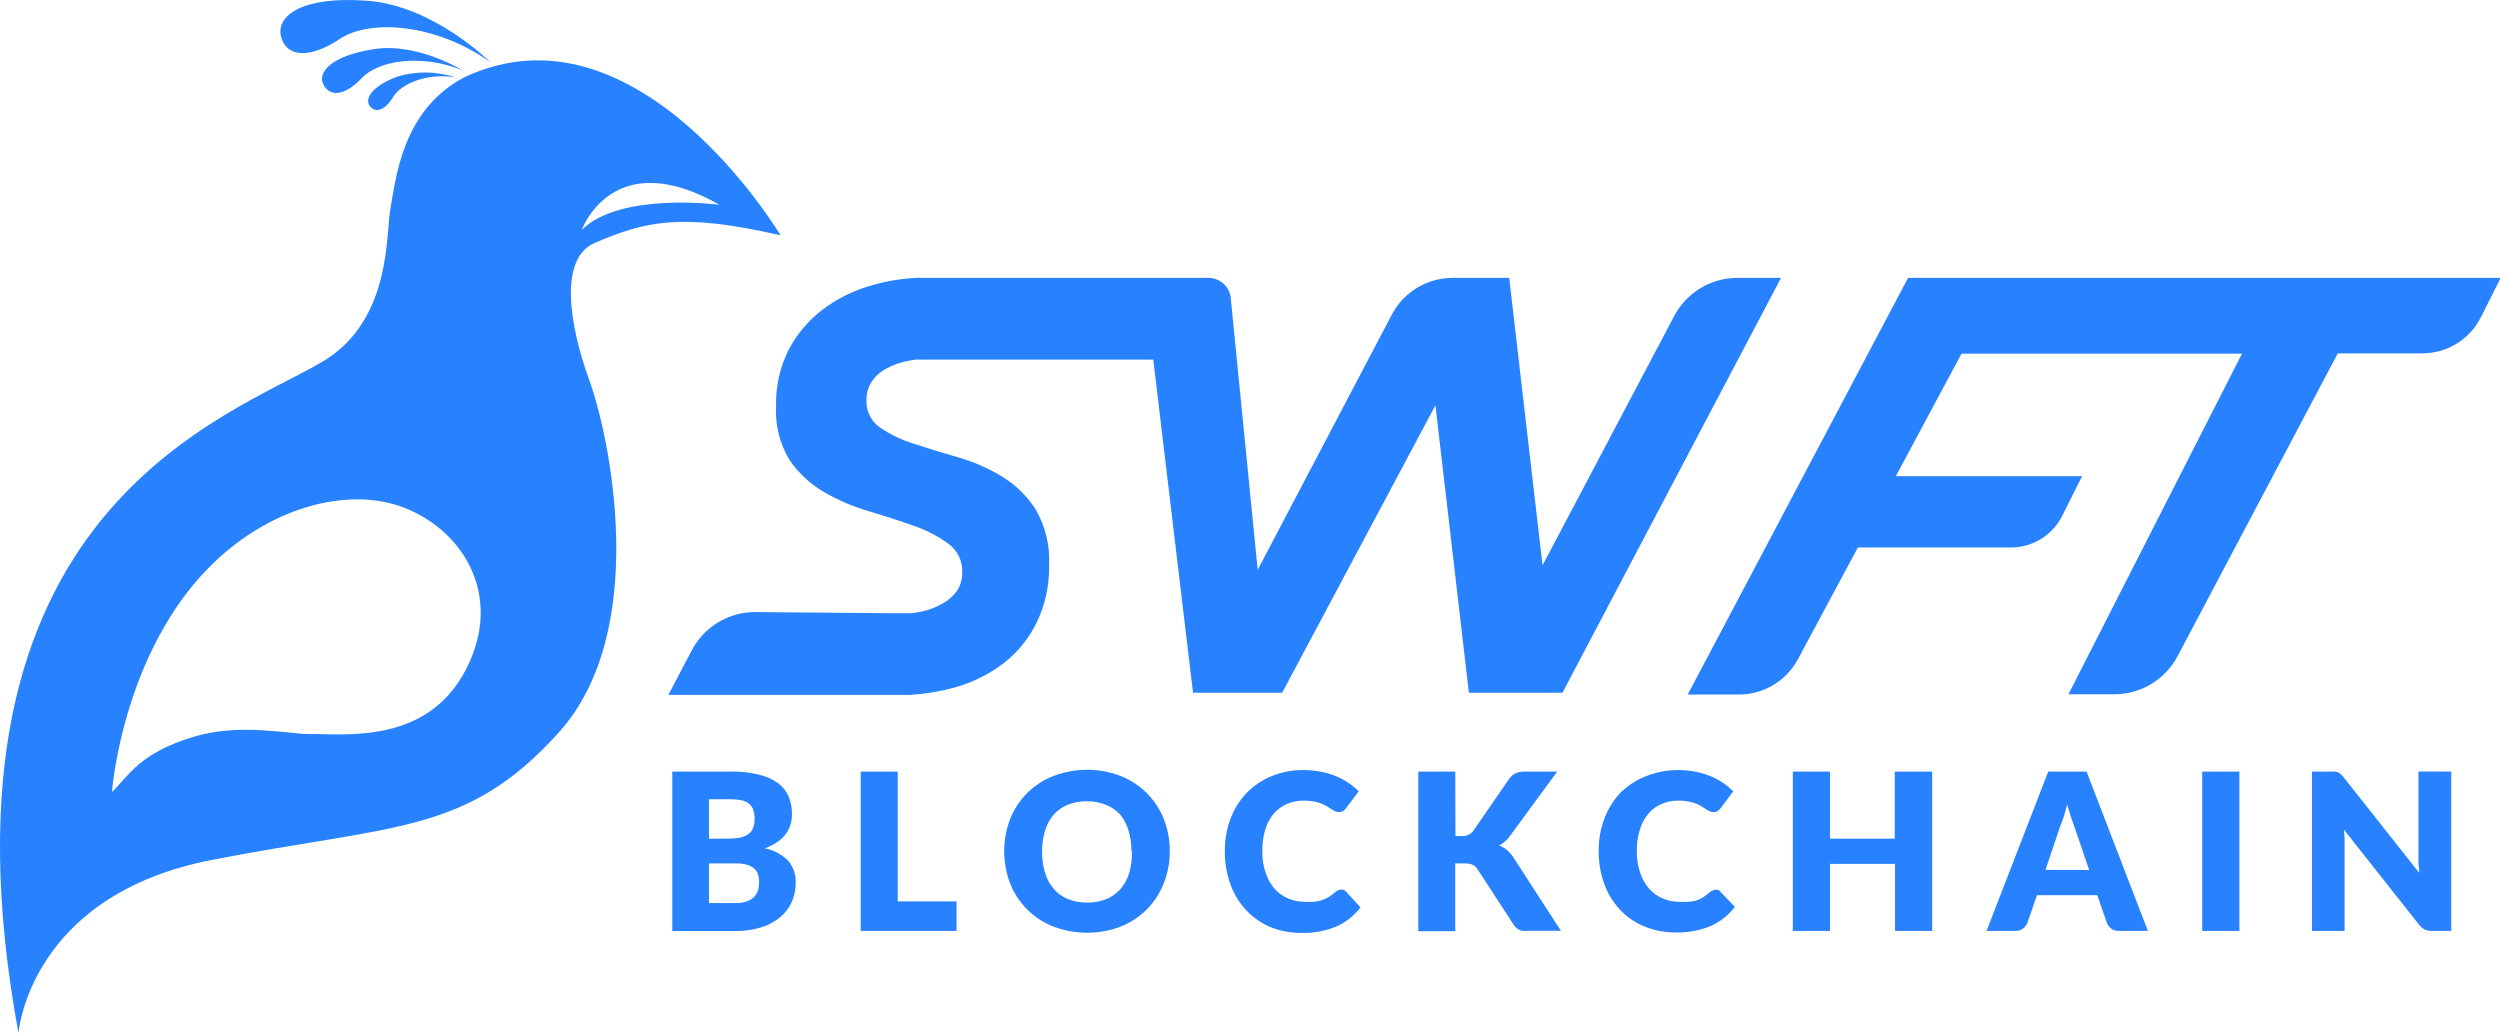
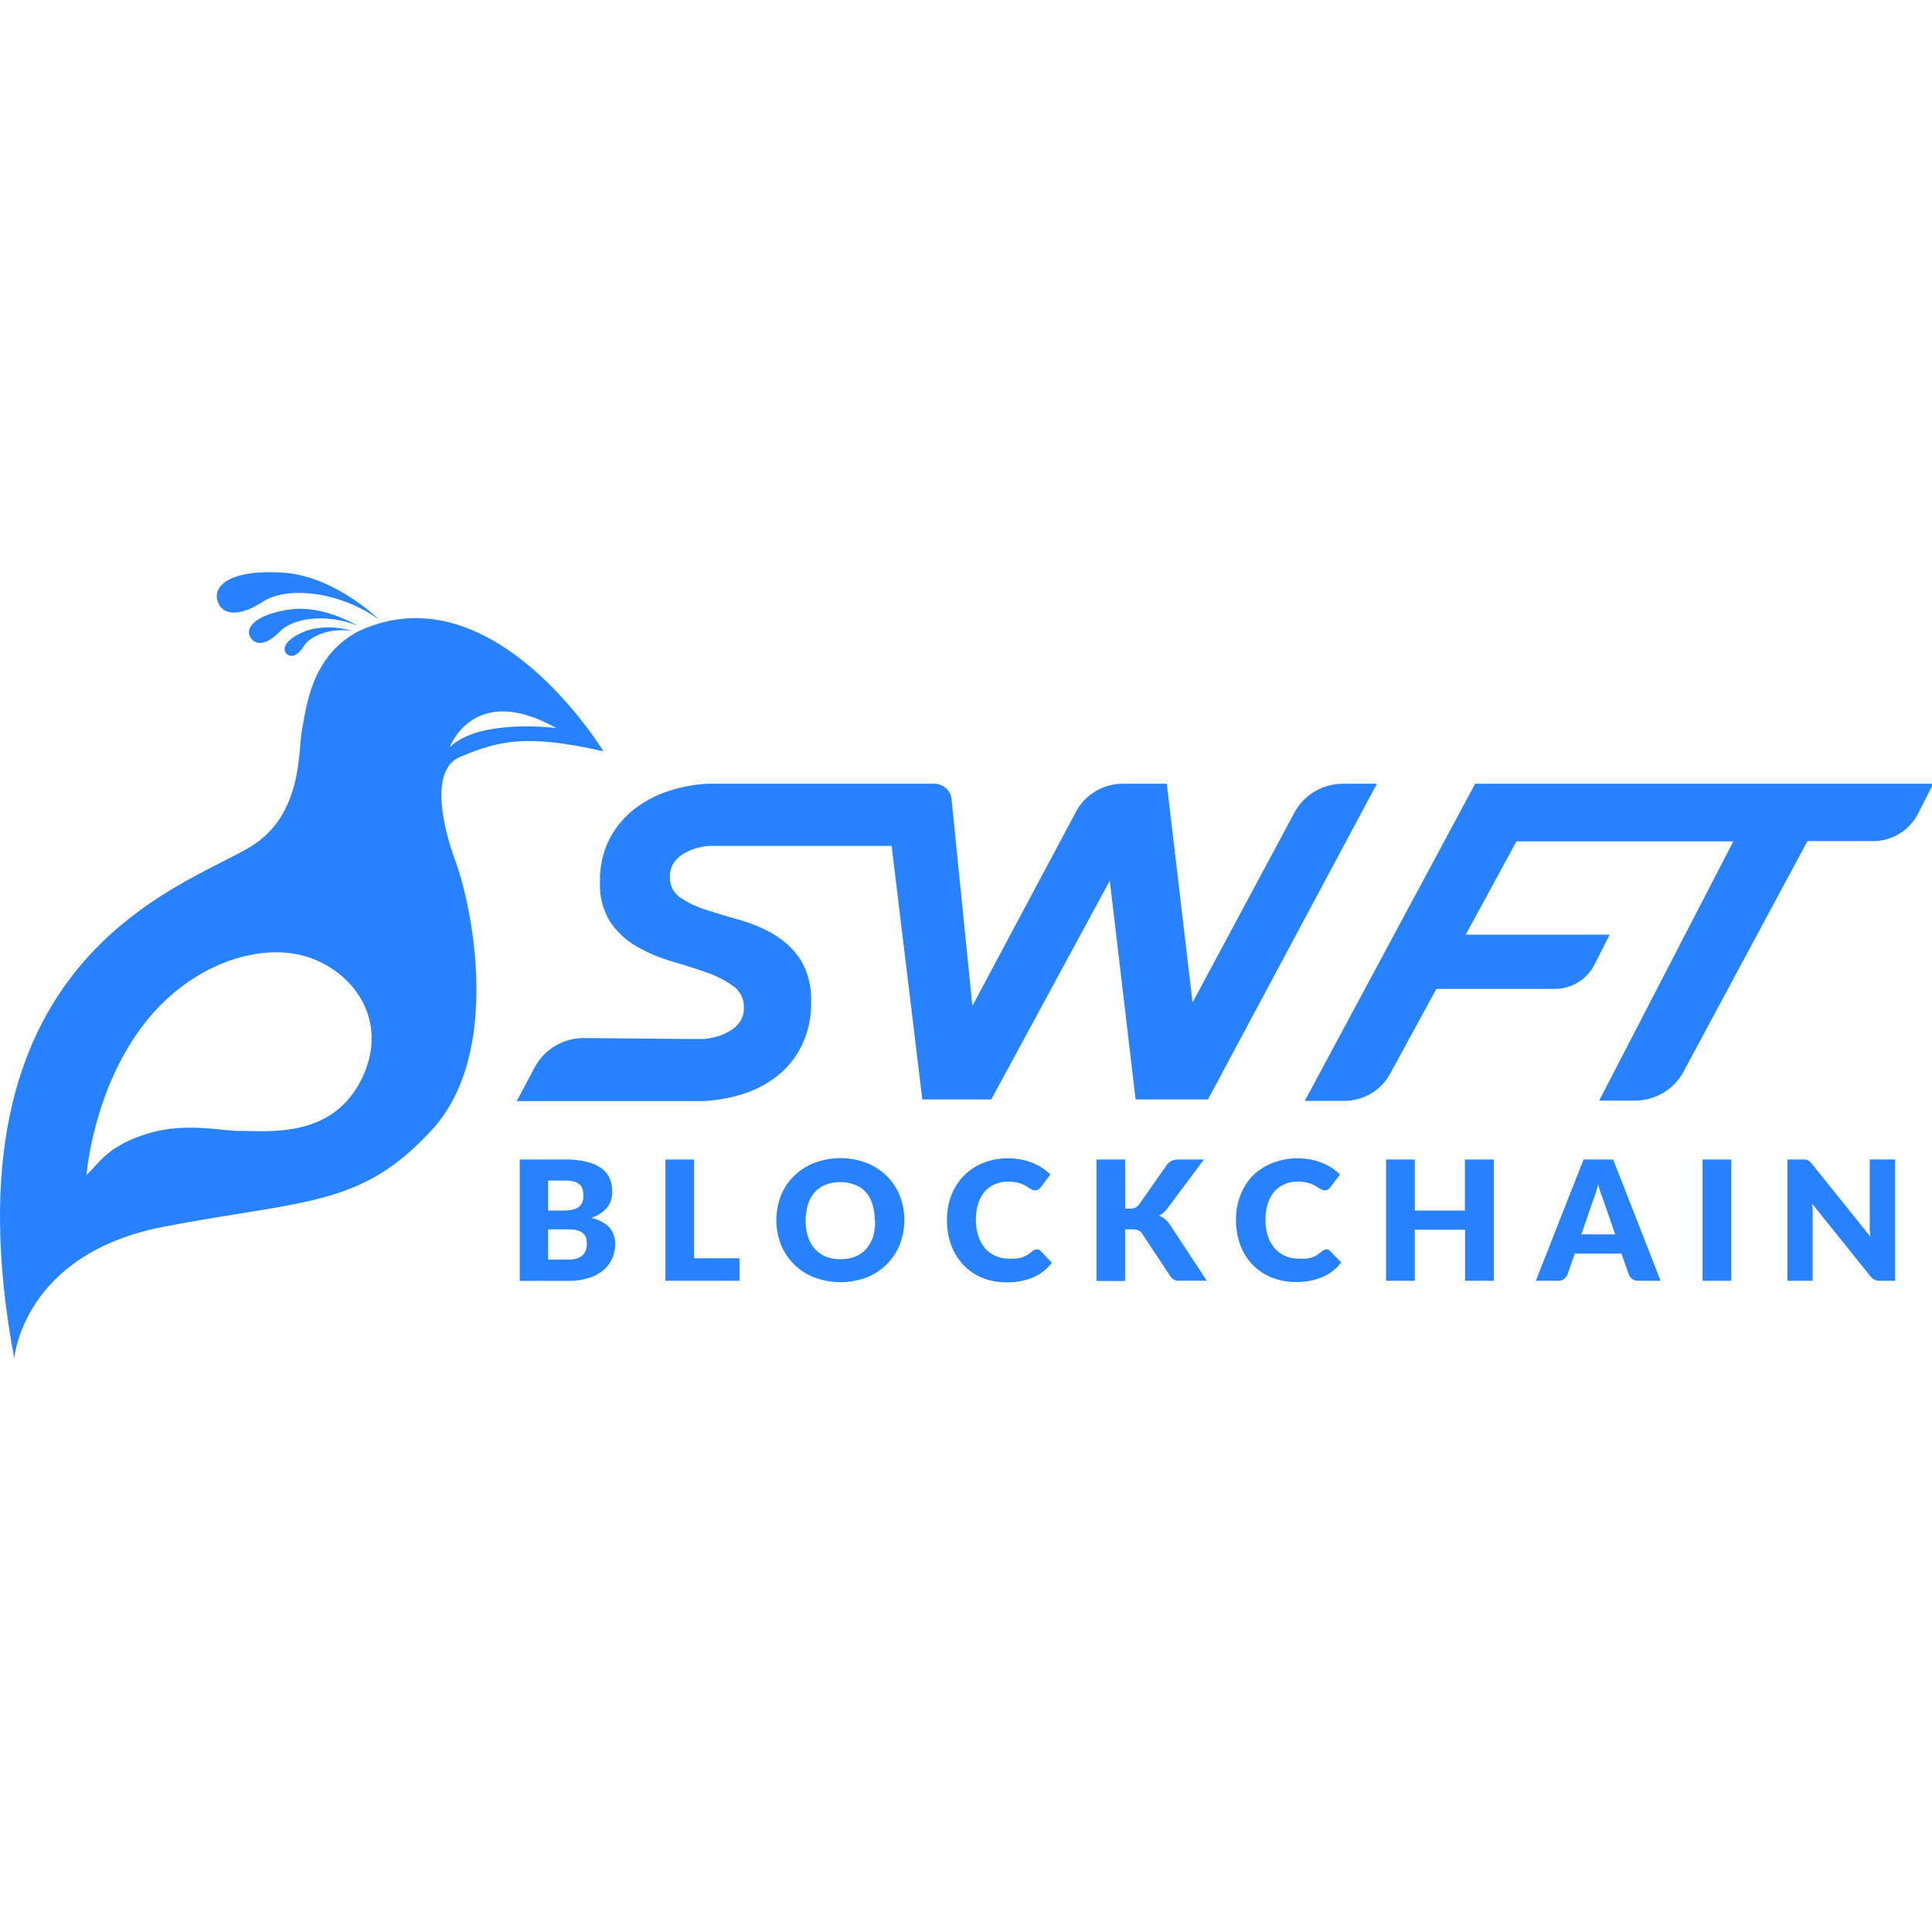
- <svg xmlns="http://www.w3.org/2000/svg" t="1632902182169" class="icon" viewBox="0 0 2474 1024" version="1.1" p-id="3960" width="483.203" height="200">
-   <defs>
-     <style type="text/css" />
-   </defs>
-   <path d="M1888.227 274.982l-218.074 412.349h50.631a66.37 66.37 0 0 0 58.501-35.081l59.259-110.459h151.704a56.889 56.889 0 0 0 50.536-31.289l19.627-39.253h-184.32l65.043-121.268h277.523l-171.71 337.067h45.606a70.637 70.637 0 0 0 62.483-37.926l158.435-299.425h83.627a64.853 64.853 0 0 0 58.027-35.84l19.532-38.874h-586.429zM723.332 763.563a106.667 106.667 0 0 1 27.781 3.034 52.148 52.148 0 0 1 18.963 8.533c4.636 3.442 8.268 8.059 10.524 13.369a46.175 46.175 0 0 1 3.129 17.446 32.901 32.901 0 0 1-1.517 10.145c-1.005 3.413-2.607 6.637-4.741 9.481a36.693 36.693 0 0 1-8.344 7.775c-3.793 2.579-7.908 4.646-12.231 6.163a44.468 44.468 0 0 1 23.04 12.231 31.858 31.858 0 0 1 7.49 21.902 45.89 45.89 0 0 1-3.887 18.963 43.141 43.141 0 0 1-11.473 15.076 53.665 53.665 0 0 1-18.963 10.05 78.981 78.981 0 0 1-25.221 3.603h-62.578v-157.772h58.027z m-21.713 27.401v38.969h18.963a63.621 63.621 0 0 0 10.904-0.853 24.936 24.936 0 0 0 8.249-3.034 14.412 14.412 0 0 0 5.215-5.973 21.807 21.807 0 0 0 1.801-9.481 27.212 27.212 0 0 0-1.422-9.481 13.274 13.274 0 0 0-4.361-5.973 17.73 17.73 0 0 0-7.396-3.224 49.588 49.588 0 0 0-10.619-0.948h-21.333z m25.695 102.684a32.996 32.996 0 0 0 12.231-1.801 18.963 18.963 0 0 0 7.111-4.741 15.739 15.739 0 0 0 3.603-6.637 28.444 28.444 0 0 0 0.948-7.49 24.841 24.841 0 0 0-1.138-7.775 12.8 12.8 0 0 0-3.887-5.879 21.049 21.049 0 0 0-7.301-3.698 43.236 43.236 0 0 0-11.473-1.233h-25.79v39.253h25.695zM946.621 892.037v29.203h-94.815v-157.677h36.599v128.474zM1157.584 842.354a84.29 84.29 0 0 1-5.973 31.858 75.852 75.852 0 0 1-16.593 25.6 77.558 77.558 0 0 1-25.695 17.067 94.246 94.246 0 0 1-67.034 0 75.378 75.378 0 0 1-42.667-42.667 89.221 89.221 0 0 1 0-63.716 75.093 75.093 0 0 1 42.667-42.477 92.918 92.918 0 0 1 67.034 0 77.558 77.558 0 0 1 25.79 17.067 74.619 74.619 0 0 1 16.593 25.505 83.816 83.816 0 0 1 5.879 31.763z m-37.926 0a69.215 69.215 0 0 0-3.034-21.049 44.753 44.753 0 0 0-8.249-15.36 36.883 36.883 0 0 0-13.938-9.481 47.407 47.407 0 0 0-18.963-3.508 47.407 47.407 0 0 0-18.963 3.508 36.883 36.883 0 0 0-13.559 9.481 43.33 43.33 0 0 0-8.723 15.834 74.904 74.904 0 0 0 0 42.193c1.764 5.831 4.741 11.226 8.723 15.834 3.793 4.361 8.571 7.775 13.938 9.956a49.209 49.209 0 0 0 18.963 3.413 48.735 48.735 0 0 0 18.963-3.413 36.883 36.883 0 0 0 13.938-9.956 44.753 44.753 0 0 0 8.723-15.834 69.404 69.404 0 0 0 2.655-21.618h-0.474zM1326.734 880.469a8.249 8.249 0 0 1 2.655 0 5.784 5.784 0 0 1 2.465 1.707l14.507 15.739a61.061 61.061 0 0 1-23.893 18.963 84.385 84.385 0 0 1-33.944 6.353 80.593 80.593 0 0 1-32.142-6.163 69.878 69.878 0 0 1-23.799-17.067 74.145 74.145 0 0 1-15.17-25.505 92.918 92.918 0 0 1-5.31-32.142 89.6 89.6 0 0 1 5.689-32.427 75.852 75.852 0 0 1 16.119-25.505 73.387 73.387 0 0 1 24.557-16.403 83.058 83.058 0 0 1 31.953-5.973 85.333 85.333 0 0 1 16.687 1.612 77.938 77.938 0 0 1 14.696 4.361 65.422 65.422 0 0 1 12.516 6.637c3.698 2.456 7.121 5.281 10.24 8.439l-12.421 16.593a18.963 18.963 0 0 1-2.75 2.75 7.396 7.396 0 0 1-4.551 1.233 8.154 8.154 0 0 1-3.698-0.853l-3.698-2.086-4.267-2.75a37.073 37.073 0 0 0-5.499-2.75 55.751 55.751 0 0 0-7.49-2.086 51.579 51.579 0 0 0-10.05-0.853 41.434 41.434 0 0 0-16.593 3.319 36.409 36.409 0 0 0-12.99 9.481 46.27 46.27 0 0 0-8.439 15.739 70.542 70.542 0 0 0-2.939 21.428 62.957 62.957 0 0 0 3.319 21.523c1.896 5.812 4.93 11.188 8.913 15.834a37.926 37.926 0 0 0 13.274 9.481 40.676 40.676 0 0 0 16.213 3.319 67.793 67.793 0 0 0 9.481 0 37.926 37.926 0 0 0 7.68-1.612 31.004 31.004 0 0 0 6.732-3.034 39.348 39.348 0 0 0 6.447-4.836 17.161 17.161 0 0 1 2.75-1.801 7.396 7.396 0 0 1 2.75-0.664zM1440.322 827.373h5.879a13.179 13.179 0 0 0 11.662-5.025l35.556-51.579a16.972 16.972 0 0 1 6.732-5.689 22.945 22.945 0 0 1 9.007-1.517h31.858l-46.744 63.716a32.237 32.237 0 0 1-10.714 9.481 23.704 23.704 0 0 1 7.396 4.172c2.446 2.02 4.58 4.38 6.353 7.016l47.407 73.197h-32.711a28.444 28.444 0 0 1-5.31 0 14.412 14.412 0 0 1-3.887-1.327 10.05 10.05 0 0 1-2.75-2.086 16.687 16.687 0 0 1-2.276-2.844l-35.745-54.898a10.145 10.145 0 0 0-4.93-4.267 20.67 20.67 0 0 0-8.059-1.327h-8.913v67.129h-36.599v-157.961h36.599l0.19 63.81zM1697.175 880.469a8.154 8.154 0 0 1 2.56 0 6.068 6.068 0 0 1 2.56 1.707l14.507 15.265a61.061 61.061 0 0 1-23.893 18.963 84.385 84.385 0 0 1-33.944 6.353 81.067 81.067 0 0 1-32.237-6.163 68.646 68.646 0 0 1-24.083-16.877 74.335 74.335 0 0 1-15.265-25.505 94.815 94.815 0 0 1-5.31-32.142 87.609 87.609 0 0 1 5.784-32.427 74.524 74.524 0 0 1 16.119-25.505 73.387 73.387 0 0 1 25.221-16.119 82.868 82.868 0 0 1 31.858-5.973 85.333 85.333 0 0 1 16.782 1.612 77.938 77.938 0 0 1 14.696 4.361 68.361 68.361 0 0 1 12.516 6.637 63.905 63.905 0 0 1 10.145 8.439l-12.326 16.593a15.739 15.739 0 0 1-2.844 2.75 7.016 7.016 0 0 1-4.551 1.233 8.059 8.059 0 0 1-3.603-0.853c-1.233-0.569-2.37-1.327-3.698-2.086l-4.267-2.75a42.382 42.382 0 0 0-5.499-2.75 55.751 55.751 0 0 0-7.49-2.086 52.338 52.338 0 0 0-10.05-0.853 41.15 41.15 0 0 0-16.593 3.319 35.65 35.65 0 0 0-12.99 9.481 44.658 44.658 0 0 0-8.439 15.739 70.447 70.447 0 0 0-3.034 21.428 65.327 65.327 0 0 0 3.319 21.523 46.744 46.744 0 0 0 9.007 15.834 37.926 37.926 0 0 0 13.274 9.481 40.296 40.296 0 0 0 16.213 3.319 67.793 67.793 0 0 0 9.481 0 37.926 37.926 0 0 0 7.111-1.138 33.185 33.185 0 0 0 6.732-3.034 38.874 38.874 0 0 0 6.353-4.836 14.507 14.507 0 0 1 2.844-1.801 7.396 7.396 0 0 1 3.034-1.138zM1912.12 763.563v157.677h-36.788v-66.37h-64.379v66.37h-36.788v-157.677h36.788v66.37h64.095v-66.37zM2125.548 921.24h-28.444a11.947 11.947 0 0 1-7.68-2.181 13.748 13.748 0 0 1-4.456-5.689l-9.481-27.496h-59.733l-9.481 27.496a14.507 14.507 0 0 1-4.267 5.499 12.136 12.136 0 0 1-7.68 2.37h-28.444l61.061-157.677h37.926l60.681 157.677z m-58.121-60.302l-14.696-43.141a244.584 244.584 0 0 1-3.413-9.481c-1.233-3.793-2.465-7.775-3.698-12.136-1.043 4.456-2.276 8.533-3.413 12.231s-2.465 7.016-3.508 9.481l-14.507 42.951 43.236 0.095zM2216.096 921.24h-36.788v-157.677h36.788zM2425.732 763.563v157.677h-18.963a15.929 15.929 0 0 1-7.111-1.327 16.782 16.782 0 0 1-5.689-4.741l-74.335-94.056c0 2.844 0.474 5.594 0.569 8.154 0.095 2.56 0 5.12 0 7.49v84.48h-32.237v-157.677h18.963c1.327-0.104 2.655-0.104 3.982 0a10.05 10.05 0 0 1 5.404 2.465c0.986 0.92 1.896 1.896 2.75 2.939l74.998 94.815c0-3.034-0.569-5.973-0.759-8.818-0.19-2.844 0-5.499 0-8.059v-83.437l32.427 0.095zM484.968 61.365s-55.561-55.561-121.078-60.587c-65.517-5.025-90.833 15.17-85.807 35.366 5.025 20.196 27.781 22.661 58.027 2.465s95.858-15.076 148.859 22.756z" fill="#2882FF" p-id="3961" />
-   <path d="M457.661 69.613s-44.184-27.591-87.23-21.049c-43.046 6.542-56.889 23.324-50.157 35.556s21.333 10.524 37.926-7.016 59.544-23.988 99.461-7.49z" fill="#2882FF" p-id="3962" />
-   <path d="M450.835 76.63a95.668 95.668 0 0 0-58.027-0.759c-26.264 10.145-32.237 22.661-26.548 29.487 5.689 6.827 14.886 3.698 22.85-9.481 7.964-13.179 34.228-24.083 61.724-19.247zM588.316 240.47c49.967-21.428 85.333-30.341 184.13-7.585 0 0-141.179-237.037-312.889-156.444-62.957 32.806-67.982 103.727-73.007 128.664-5.025 24.936 1.801 110.175-65.612 151.704-90.738 55.182-398.506 145.73-302.649 665.6 0 0 10.05-136.249 191.715-171.52 181.665-35.271 252.207-25.221 343.04-126.104 90.833-100.883 50.441-292.598 30.246-348.16-20.196-55.561-30.246-120.604 5.025-136.154z m-127.431 422.495c-38.874 74.335-120.13 62.957-155.686 63.431-19.532 0-67.887-10.904-112.735 2.465-54.708 16.308-64.758 38.59-81.636 54.898 0 0 7.396-104.296 68.551-189.63s154.453-114.441 215.893-93.393c61.44 21.049 104.486 87.798 65.612 162.228z m251.07-460.326s-98.418-12.99-136.249 24.936c0 0 30.341-85.333 136.249-24.936zM1656.689 312.908l-130.181 246.518-32.996-284.444h-56.036a68.077 68.077 0 0 0-60.113 36.314l-132.741 252.587-26.453-266.619a22.376 22.376 0 0 0-22.566-22.281h-288.995a191.469 191.469 0 0 0-45.227 7.775 146.394 146.394 0 0 0-47.976 24.083 120.415 120.415 0 0 0-33.28 39.917 118.708 118.708 0 0 0-12.136 55.372 92.35 92.35 0 0 0 13.274 53.001 105.339 105.339 0 0 0 34.133 31.763 199.775 199.775 0 0 0 44.278 18.963c15.929 4.741 30.72 9.548 44.373 14.412a127.621 127.621 0 0 1 34.607 17.92 33.185 33.185 0 0 1 13.559 28.444 31.953 31.953 0 0 1-5.31 18.299 41.813 41.813 0 0 1-14.317 12.421 69.689 69.689 0 0 1-18.963 7.49c-3.906 0.882-7.87 1.555-11.852 1.991h-21.428l-132.741-1.138a70.637 70.637 0 0 0-63.052 37.926l-23.135 43.994h239.881a210.868 210.868 0 0 0 43.52-7.301 142.222 142.222 0 0 0 48.261-23.893 114.821 114.821 0 0 0 32.901-40.486 125.535 125.535 0 0 0 12.231-56.889 100.124 100.124 0 0 0-13.274-54.898 104.296 104.296 0 0 0-33.564-32.711 178.441 178.441 0 0 0-43.52-18.963c-15.55-4.428-30.056-8.884-43.52-13.369a123.259 123.259 0 0 1-33.47-16.024 31.194 31.194 0 0 1-13.369-27.117 31.573 31.573 0 0 1 5.594-18.963 39.633 39.633 0 0 1 14.317-12.421 74.145 74.145 0 0 1 18.963-7.016c3.413-0.749 6.865-1.318 10.335-1.707h234.572l39.348 329.671h88.178l151.704-284.444 33.09 284.444h92.634l216.272-410.548h-43.236a70.732 70.732 0 0 0-62.578 37.926z" fill="#2882FF" p-id="3963" />
+ <svg xmlns="http://www.w3.org/2000/svg" width="130px" height="130px" viewBox="0 0 130 53" version="1.1">
+   <g id="surface1">
+     <path style=" stroke:none;fill-rule:nonzero;fill:rgb(15.686%,50.98%,100%);fill-opacity:1;" d="M 99.262 14.234 L 87.797 35.574 L 90.461 35.574 C 91.746 35.574 92.93 34.875 93.535 33.758 L 96.648 28.043 L 104.625 28.043 C 105.75 28.035 106.773 27.41 107.281 26.422 L 108.312 24.391 L 98.625 24.391 L 102.043 18.113 L 116.633 18.113 L 107.605 35.559 L 110.004 35.559 C 111.383 35.559 112.648 34.801 113.289 33.598 L 121.617 18.098 L 126.012 18.098 C 127.305 18.102 128.484 17.383 129.062 16.246 L 130.09 14.234 Z M 38.023 39.52 C 38.516 39.508 39.008 39.562 39.484 39.676 C 39.844 39.758 40.184 39.906 40.48 40.117 C 40.727 40.297 40.918 40.535 41.035 40.812 C 41.148 41.098 41.203 41.406 41.199 41.715 C 41.199 41.891 41.176 42.07 41.121 42.238 C 41.066 42.414 40.984 42.582 40.871 42.73 C 40.746 42.887 40.598 43.02 40.434 43.133 C 40.234 43.266 40.016 43.371 39.789 43.449 C 40.246 43.539 40.668 43.758 41 44.086 C 41.27 44.398 41.41 44.805 41.395 45.219 C 41.398 45.555 41.328 45.891 41.191 46.199 C 41.051 46.5 40.844 46.766 40.586 46.98 C 40.293 47.219 39.953 47.395 39.59 47.5 C 39.16 47.633 38.715 47.695 38.266 47.688 L 34.973 47.688 L 34.973 39.52 Z M 36.883 40.938 L 36.883 42.957 L 37.879 42.957 C 38.07 42.957 38.266 42.941 38.453 42.91 C 38.605 42.883 38.754 42.832 38.887 42.754 C 39.004 42.68 39.102 42.57 39.16 42.445 C 39.23 42.289 39.262 42.121 39.254 41.953 C 39.262 41.789 39.234 41.621 39.18 41.465 C 39.137 41.34 39.055 41.234 38.953 41.156 C 38.836 41.07 38.703 41.012 38.562 40.988 C 38.379 40.953 38.191 40.934 38.004 40.938 Z M 38.234 46.254 C 38.453 46.262 38.672 46.23 38.875 46.16 C 39.02 46.105 39.148 46.023 39.25 45.914 C 39.34 45.816 39.406 45.699 39.441 45.57 C 39.473 45.445 39.492 45.312 39.488 45.184 C 39.492 45.047 39.473 44.91 39.43 44.781 C 39.391 44.664 39.32 44.559 39.227 44.477 C 39.113 44.391 38.98 44.324 38.844 44.285 C 38.645 44.238 38.441 44.215 38.238 44.223 L 36.883 44.223 L 36.883 46.254 Z M 49.762 46.168 L 49.762 47.68 L 44.777 47.68 L 44.777 39.52 L 46.703 39.52 L 46.703 46.168 Z M 60.852 43.598 C 60.855 44.164 60.75 44.723 60.539 45.246 C 60.344 45.742 60.047 46.191 59.668 46.574 C 59.281 46.953 58.82 47.254 58.316 47.457 C 57.18 47.879 55.926 47.879 54.793 47.457 C 53.766 47.059 52.953 46.258 52.547 45.246 C 52.137 44.184 52.137 43.012 52.547 41.949 C 52.953 40.941 53.766 40.145 54.793 39.75 C 55.926 39.32 57.184 39.32 58.316 39.75 C 58.824 39.953 59.285 40.254 59.672 40.633 C 60.051 41.012 60.348 41.461 60.543 41.953 C 60.754 42.477 60.859 43.035 60.852 43.598 Z M 58.859 43.598 C 58.863 43.23 58.809 42.863 58.699 42.508 C 58.609 42.219 58.461 41.949 58.266 41.715 C 58.062 41.496 57.812 41.328 57.531 41.223 C 57.219 41.098 56.879 41.035 56.535 41.043 C 56.195 41.035 55.855 41.098 55.539 41.223 C 55.266 41.332 55.023 41.5 54.828 41.715 C 54.617 41.953 54.461 42.23 54.367 42.535 C 54.156 43.246 54.156 44.004 54.367 44.719 C 54.461 45.02 54.617 45.297 54.828 45.535 C 55.027 45.762 55.277 45.938 55.559 46.051 C 55.875 46.176 56.215 46.234 56.555 46.23 C 56.898 46.234 57.234 46.176 57.555 46.051 C 57.836 45.938 58.086 45.762 58.285 45.535 C 58.492 45.297 58.648 45.02 58.746 44.719 C 58.852 44.355 58.898 43.977 58.883 43.598 Z M 69.746 45.57 C 69.789 45.562 69.836 45.562 69.883 45.57 C 69.934 45.59 69.98 45.621 70.012 45.66 L 70.777 46.473 C 70.449 46.902 70.016 47.238 69.52 47.457 C 68.953 47.684 68.348 47.797 67.734 47.785 C 67.156 47.793 66.582 47.684 66.047 47.465 C 65.57 47.262 65.145 46.961 64.797 46.582 C 64.441 46.199 64.172 45.75 63.996 45.262 C 63.805 44.727 63.711 44.164 63.719 43.598 C 63.711 43.027 63.812 42.457 64.016 41.922 C 64.207 41.43 64.496 40.98 64.863 40.602 C 65.23 40.234 65.672 39.945 66.156 39.75 C 66.691 39.539 67.262 39.434 67.836 39.441 C 68.129 39.441 68.426 39.469 68.711 39.523 C 68.977 39.574 69.234 39.652 69.484 39.75 C 69.715 39.84 69.938 39.957 70.145 40.094 C 70.336 40.223 70.516 40.367 70.68 40.531 L 70.027 41.391 C 69.984 41.441 69.938 41.488 69.883 41.531 C 69.812 41.578 69.73 41.602 69.645 41.598 C 69.578 41.598 69.512 41.582 69.449 41.551 L 69.258 41.445 L 69.031 41.301 C 68.941 41.246 68.844 41.199 68.742 41.16 C 68.613 41.113 68.484 41.078 68.348 41.051 C 68.176 41.02 67.996 41.004 67.82 41.008 C 67.52 41.004 67.223 41.062 66.949 41.18 C 66.688 41.289 66.453 41.457 66.266 41.668 C 66.066 41.91 65.914 42.188 65.82 42.484 C 65.711 42.844 65.66 43.219 65.668 43.594 C 65.66 43.973 65.719 44.348 65.844 44.707 C 65.941 45.008 66.102 45.285 66.309 45.527 C 66.504 45.738 66.742 45.906 67.008 46.02 C 67.277 46.133 67.566 46.191 67.859 46.191 C 68.027 46.199 68.191 46.199 68.359 46.191 C 68.496 46.176 68.633 46.148 68.762 46.105 C 68.887 46.066 69.004 46.016 69.117 45.949 C 69.238 45.879 69.352 45.793 69.457 45.699 C 69.5 45.664 69.551 45.633 69.602 45.605 C 69.645 45.586 69.695 45.574 69.746 45.57 Z M 75.715 42.824 L 76.023 42.824 C 76.262 42.844 76.492 42.746 76.637 42.562 L 78.508 39.895 C 78.598 39.766 78.719 39.664 78.859 39.598 C 79.012 39.543 79.172 39.516 79.336 39.52 L 81.008 39.52 L 78.551 42.816 C 78.402 43.02 78.211 43.188 77.988 43.309 C 78.129 43.355 78.262 43.43 78.379 43.523 C 78.508 43.629 78.617 43.75 78.711 43.887 L 81.203 47.676 L 79.484 47.676 C 79.391 47.684 79.297 47.684 79.203 47.676 C 79.133 47.664 79.066 47.641 79 47.609 C 78.945 47.582 78.898 47.543 78.855 47.5 C 78.812 47.457 78.77 47.406 78.734 47.352 L 76.855 44.512 C 76.797 44.41 76.707 44.332 76.598 44.289 C 76.461 44.238 76.32 44.215 76.176 44.223 L 75.707 44.223 L 75.707 47.695 L 73.781 47.695 L 73.781 39.52 L 75.707 39.52 Z M 89.219 45.57 C 89.262 45.562 89.309 45.562 89.352 45.57 C 89.406 45.59 89.449 45.621 89.488 45.66 L 90.25 46.449 C 89.922 46.875 89.488 47.215 88.992 47.43 C 88.43 47.66 87.82 47.773 87.211 47.762 C 86.629 47.77 86.051 47.66 85.516 47.441 C 85.035 47.242 84.602 46.945 84.25 46.566 C 83.895 46.184 83.621 45.734 83.445 45.246 C 83.258 44.711 83.16 44.148 83.168 43.582 C 83.16 43.012 83.262 42.441 83.473 41.906 C 83.66 41.414 83.949 40.965 84.32 40.586 C 84.699 40.219 85.148 39.938 85.645 39.75 C 86.176 39.539 86.746 39.434 87.32 39.441 C 87.613 39.441 87.91 39.469 88.203 39.523 C 88.465 39.574 88.723 39.652 88.973 39.75 C 89.203 39.844 89.426 39.957 89.633 40.094 C 89.824 40.223 90.004 40.367 90.164 40.531 L 89.516 41.391 C 89.473 41.445 89.422 41.492 89.367 41.531 C 89.297 41.582 89.215 41.602 89.129 41.598 C 89.062 41.598 88.996 41.582 88.938 41.551 C 88.875 41.523 88.812 41.484 88.746 41.445 L 88.52 41.301 C 88.426 41.246 88.332 41.199 88.23 41.16 C 88.102 41.113 87.973 41.078 87.836 41.051 C 87.664 41.02 87.484 41.004 87.309 41.008 C 87.008 41.004 86.711 41.062 86.438 41.18 C 86.176 41.289 85.941 41.457 85.754 41.668 C 85.551 41.91 85.402 42.188 85.309 42.484 C 85.199 42.844 85.145 43.219 85.152 43.594 C 85.145 43.973 85.203 44.348 85.324 44.707 C 85.426 45.008 85.59 45.285 85.801 45.527 C 85.992 45.738 86.23 45.906 86.496 46.02 C 86.766 46.133 87.055 46.191 87.348 46.191 C 87.516 46.199 87.68 46.199 87.848 46.191 C 87.973 46.18 88.098 46.16 88.223 46.129 C 88.344 46.09 88.465 46.039 88.574 45.973 C 88.695 45.902 88.809 45.816 88.91 45.723 C 88.953 45.688 89.004 45.656 89.059 45.629 C 89.105 45.598 89.16 45.578 89.219 45.57 Z M 100.516 39.52 L 100.516 47.68 L 98.582 47.68 L 98.582 44.246 L 95.199 44.246 L 95.199 47.68 L 93.266 47.68 L 93.266 39.52 L 95.199 39.52 L 95.199 42.957 L 98.57 42.957 L 98.57 39.52 Z M 111.738 47.68 L 110.242 47.68 C 110.098 47.691 109.957 47.652 109.84 47.57 C 109.734 47.492 109.652 47.391 109.605 47.273 L 109.105 45.852 L 105.965 45.852 L 105.469 47.273 C 105.418 47.387 105.34 47.484 105.242 47.559 C 105.125 47.645 104.984 47.688 104.84 47.68 L 103.344 47.68 L 106.555 39.52 L 108.547 39.52 Z M 108.684 44.559 L 107.91 42.328 C 107.848 42.164 107.785 42 107.73 41.836 C 107.664 41.641 107.602 41.434 107.535 41.207 C 107.48 41.438 107.414 41.648 107.355 41.84 C 107.297 42.031 107.227 42.203 107.172 42.332 L 106.41 44.555 Z M 116.496 47.68 L 114.562 47.68 L 114.562 39.52 L 116.496 39.52 Z M 127.516 39.52 L 127.516 47.68 L 126.52 47.68 C 126.391 47.688 126.266 47.664 126.148 47.613 C 126.031 47.555 125.926 47.469 125.848 47.367 L 121.941 42.5 C 121.941 42.645 121.965 42.789 121.969 42.922 C 121.977 43.055 121.969 43.188 121.969 43.309 L 121.969 47.68 L 120.273 47.68 L 120.273 39.52 L 121.273 39.52 C 121.34 39.516 121.41 39.516 121.48 39.52 C 121.586 39.535 121.688 39.578 121.766 39.648 C 121.816 39.695 121.863 39.746 121.91 39.801 L 125.852 44.707 C 125.852 44.551 125.824 44.398 125.812 44.25 C 125.801 44.105 125.812 43.965 125.812 43.832 L 125.812 39.516 Z M 25.492 3.176 C 25.492 3.176 22.574 0.301 19.129 0.039 C 15.684 -0.219 14.355 0.824 14.617 1.871 C 14.883 2.914 16.078 3.043 17.668 2 C 19.258 0.953 22.707 1.219 25.492 3.176 Z M 25.492 3.176 " />
+     <path style=" stroke:none;fill-rule:nonzero;fill:rgb(15.686%,50.98%,100%);fill-opacity:1;" d="M 24.059 3.602 C 24.059 3.602 21.734 2.176 19.473 2.512 C 17.211 2.852 16.484 3.723 16.836 4.355 C 17.191 4.988 17.957 4.898 18.832 3.992 C 19.703 3.082 21.961 2.75 24.059 3.602 Z M 24.059 3.602 " />
+     <path style=" stroke:none;fill-rule:nonzero;fill:rgb(15.686%,50.98%,100%);fill-opacity:1;" d="M 23.699 3.965 C 22.711 3.641 21.645 3.629 20.648 3.926 C 19.27 4.453 18.953 5.102 19.254 5.453 C 19.555 5.805 20.035 5.645 20.453 4.961 C 20.875 4.281 22.254 3.715 23.699 3.965 Z M 30.926 12.445 C 33.555 11.336 35.414 10.875 40.605 12.055 C 40.605 12.055 33.184 -0.215 24.16 3.957 C 20.848 5.656 20.586 9.324 20.32 10.617 C 20.055 11.906 20.414 16.316 16.871 18.469 C 12.102 21.324 -4.078 26.012 0.961 52.918 C 0.961 52.918 1.488 45.867 11.039 44.039 C 20.59 42.215 24.297 42.734 29.074 37.512 C 33.848 32.293 31.723 22.367 30.664 19.492 C 29.602 16.617 29.074 13.25 30.926 12.445 Z M 24.227 34.312 C 22.184 38.16 17.914 37.57 16.043 37.598 C 15.016 37.598 12.477 37.031 10.117 37.723 C 7.242 38.566 6.715 39.723 5.824 40.566 C 5.824 40.566 6.215 35.168 9.43 30.75 C 12.645 26.336 17.551 24.828 20.777 25.918 C 24.008 27.008 26.273 30.461 24.227 34.312 Z M 37.426 10.488 C 37.426 10.488 32.254 9.816 30.266 11.777 C 30.266 11.777 31.859 7.363 37.426 10.488 Z M 87.09 16.195 L 80.246 28.953 L 78.512 14.234 L 75.566 14.234 C 74.242 14.234 73.023 14.957 72.406 16.113 L 65.43 29.184 L 64.039 15.387 C 64.035 15.078 63.91 14.781 63.688 14.566 C 63.465 14.352 63.164 14.23 62.852 14.234 L 47.66 14.234 C 46.852 14.273 46.055 14.406 45.281 14.637 C 44.371 14.895 43.516 15.316 42.758 15.883 C 42.031 16.438 41.434 17.141 41.012 17.949 C 40.566 18.84 40.348 19.82 40.371 20.812 C 40.32 21.777 40.562 22.73 41.07 23.555 C 41.535 24.23 42.148 24.793 42.863 25.199 C 43.598 25.617 44.379 25.949 45.191 26.184 C 46.031 26.426 46.809 26.676 47.523 26.93 C 48.176 27.145 48.789 27.457 49.344 27.855 C 49.816 28.195 50.086 28.75 50.055 29.328 C 50.062 29.664 49.965 29.996 49.777 30.273 C 49.578 30.543 49.324 30.762 49.023 30.918 C 48.715 31.094 48.379 31.227 48.027 31.305 C 47.824 31.352 47.613 31.387 47.406 31.41 L 46.277 31.41 L 39.301 31.348 C 37.91 31.34 36.629 32.098 35.984 33.312 L 34.77 35.59 L 47.379 35.59 C 48.152 35.543 48.922 35.418 49.668 35.211 C 50.586 34.961 51.445 34.543 52.203 33.977 C 52.938 33.418 53.527 32.699 53.934 31.879 C 54.379 30.961 54.602 29.953 54.578 28.934 C 54.625 27.941 54.383 26.957 53.879 26.094 C 53.43 25.406 52.824 24.824 52.113 24.402 C 51.398 23.973 50.633 23.645 49.828 23.418 C 49.012 23.191 48.246 22.961 47.539 22.727 C 46.914 22.539 46.32 22.262 45.781 21.898 C 45.316 21.582 45.051 21.051 45.078 20.496 C 45.066 20.145 45.168 19.801 45.371 19.512 C 45.566 19.242 45.824 19.02 46.125 18.871 C 46.438 18.703 46.773 18.582 47.121 18.508 C 47.301 18.469 47.48 18.438 47.664 18.418 L 59.996 18.418 L 62.062 35.48 L 66.699 35.48 L 74.676 20.758 L 76.414 35.48 L 81.281 35.48 L 92.652 14.234 L 90.379 14.234 C 88.996 14.234 87.73 14.988 87.09 16.195 Z M 87.09 16.195 " />
+   </g>
</svg>
